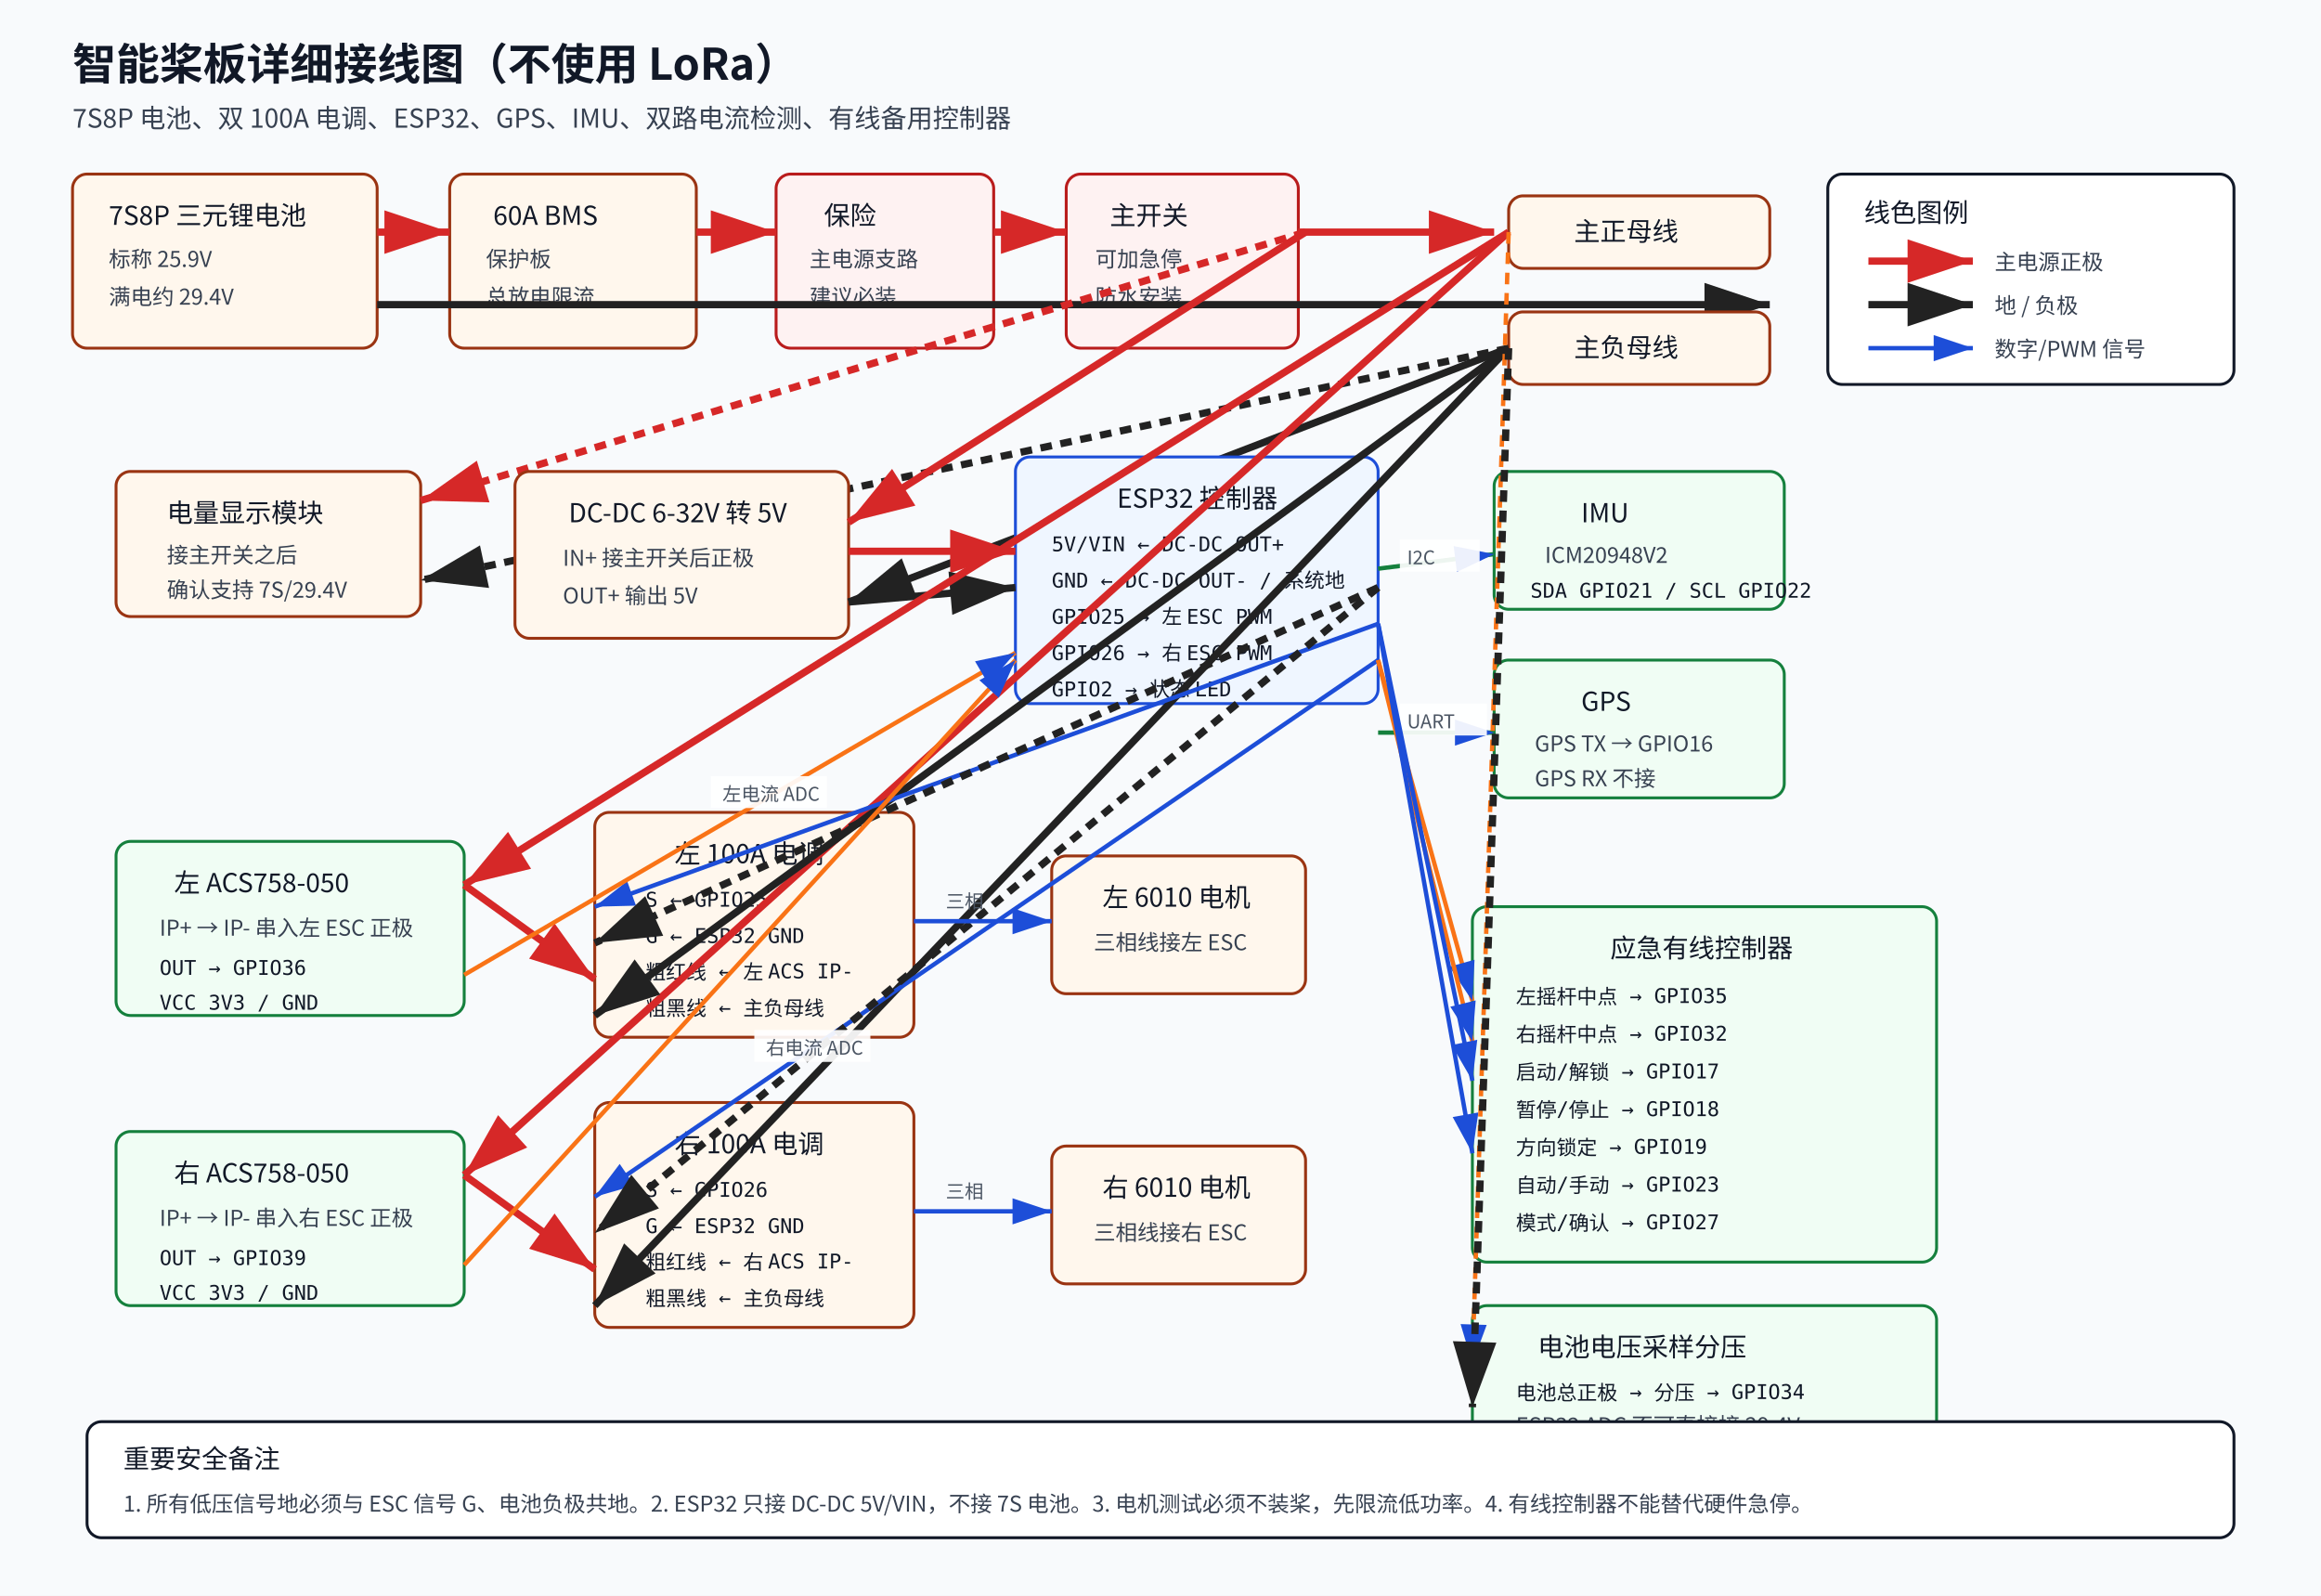
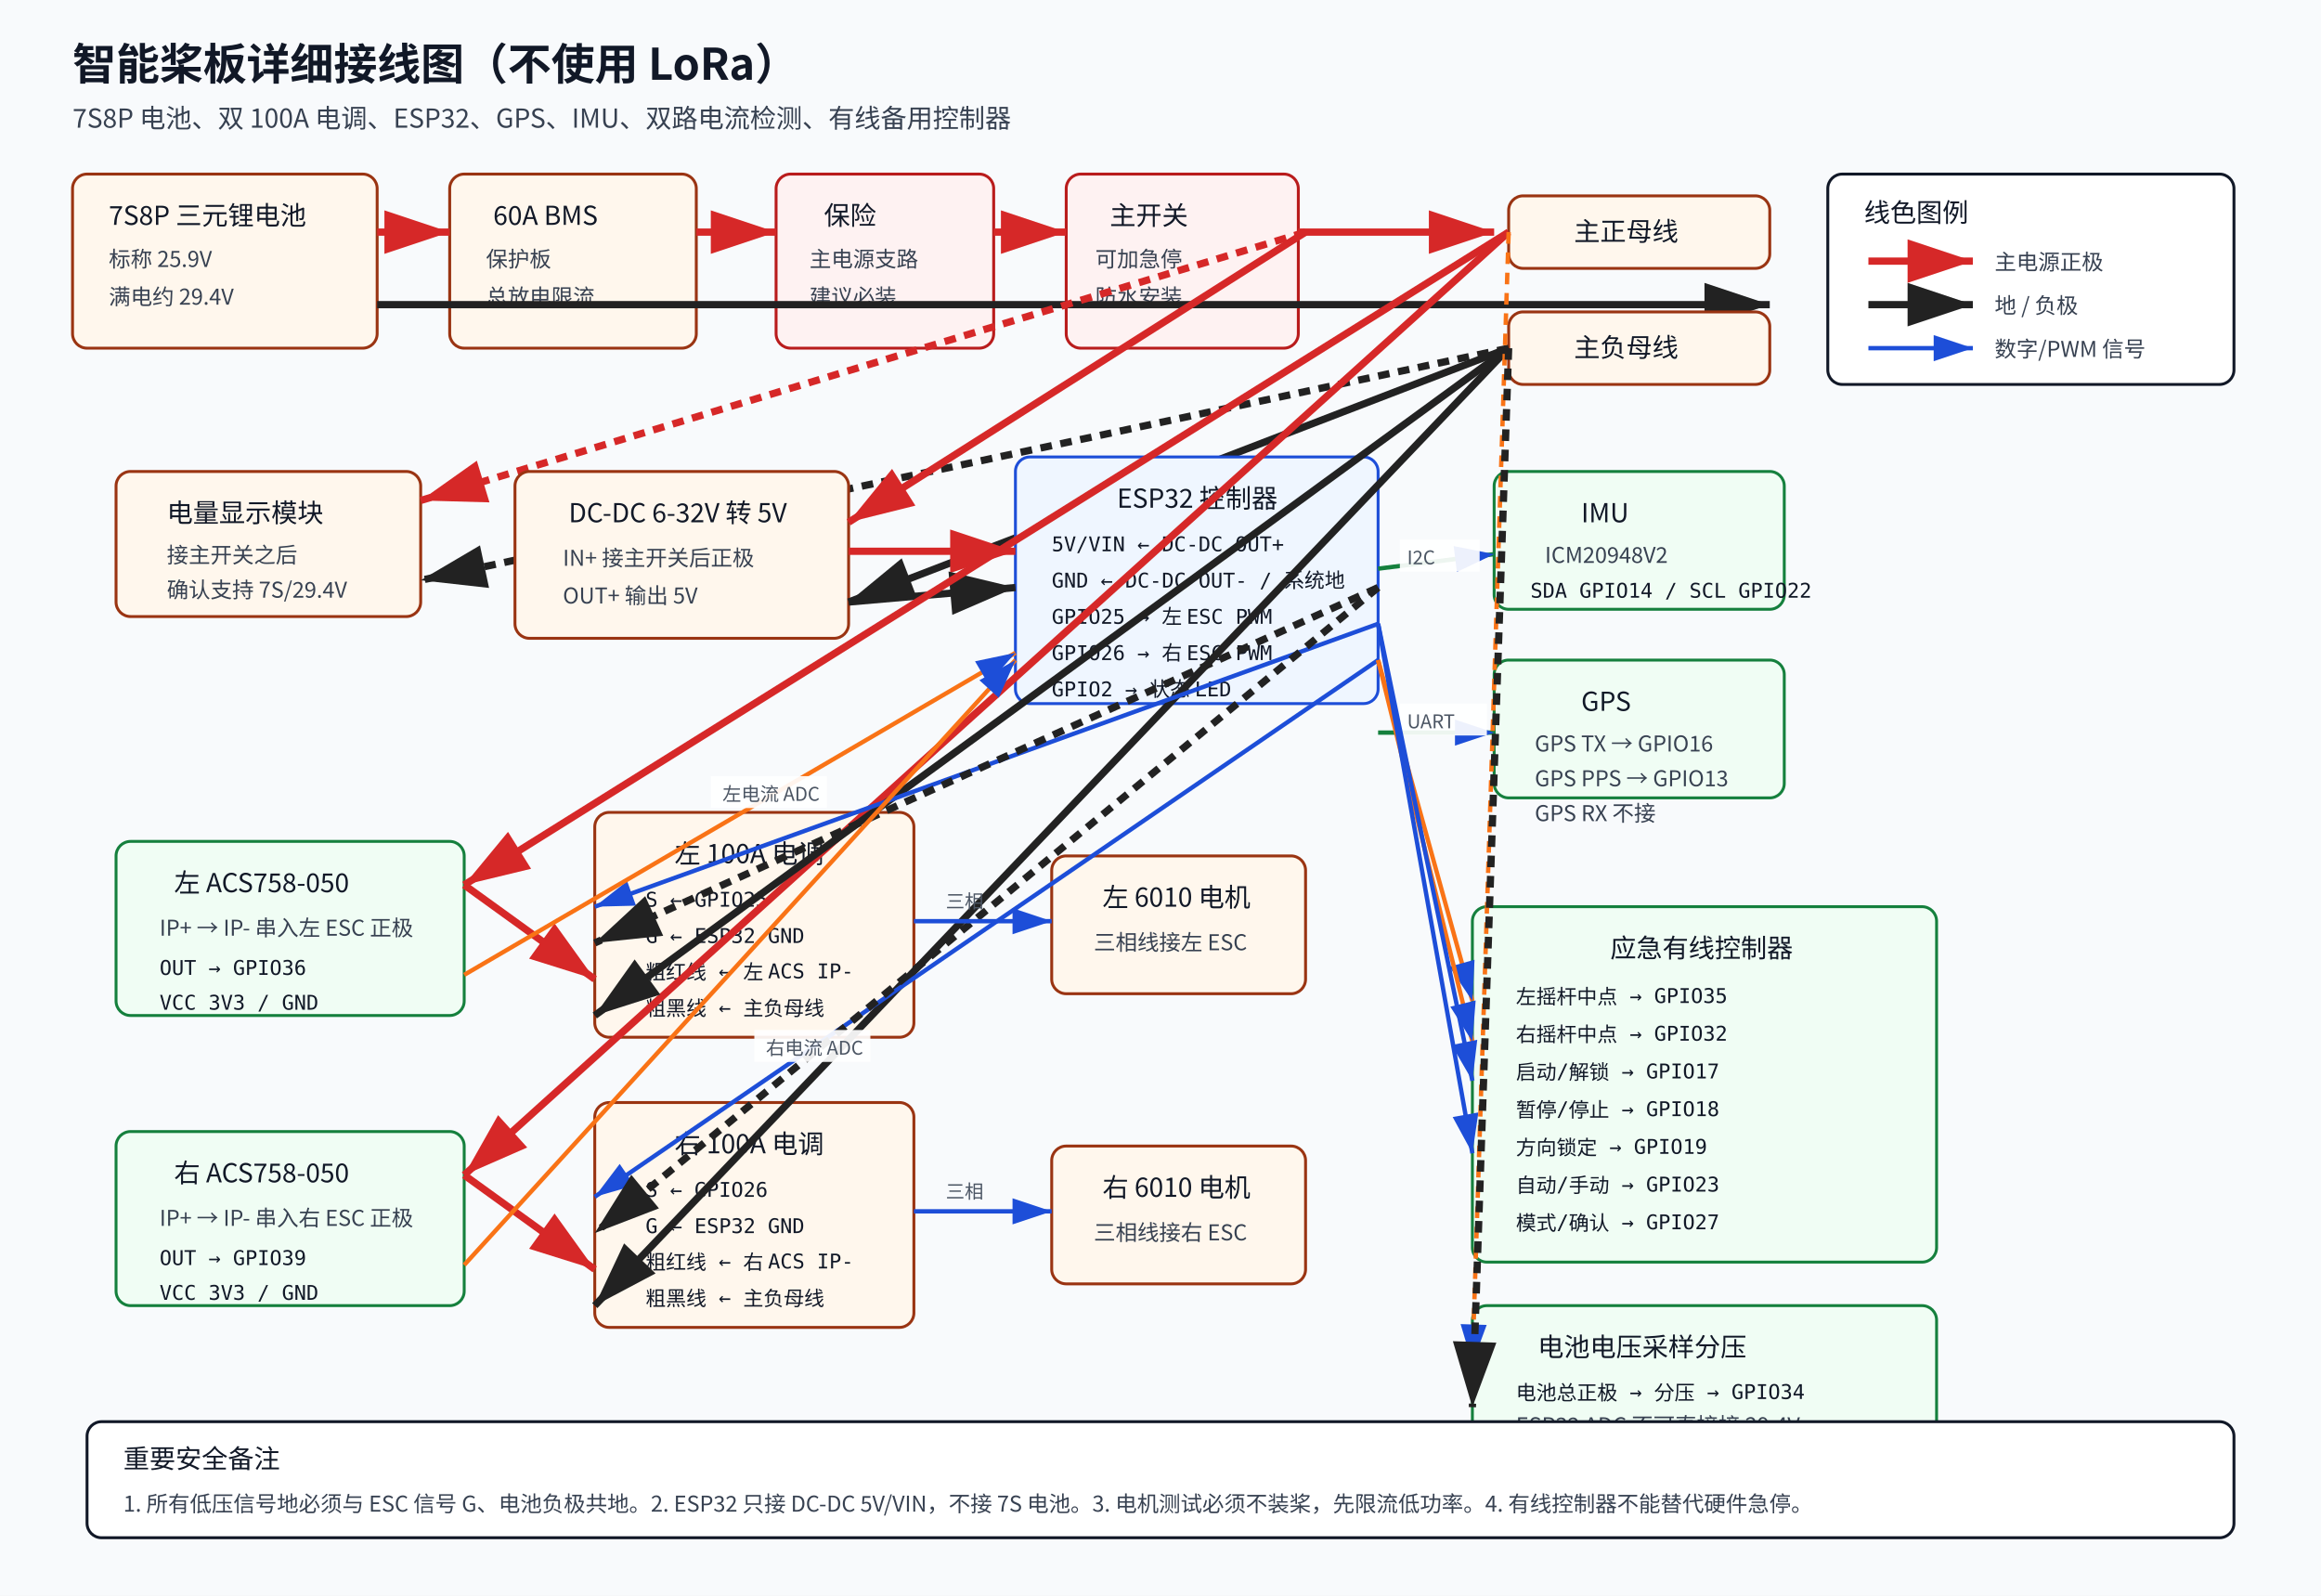
<svg xmlns="http://www.w3.org/2000/svg" width="1600" height="1100" viewBox="0 0 1600 1100">
  <defs>
    <marker id="arrow-red" markerWidth="10" markerHeight="10" refX="9" refY="3" orient="auto" markerUnits="strokeWidth">
      <path d="M0,0 L0,6 L9,3 z" fill="#d62828" />
    </marker>
    <marker id="arrow-black" markerWidth="10" markerHeight="10" refX="9" refY="3" orient="auto" markerUnits="strokeWidth">
      <path d="M0,0 L0,6 L9,3 z" fill="#222222" />
    </marker>
    <marker id="arrow-blue" markerWidth="10" markerHeight="10" refX="9" refY="3" orient="auto" markerUnits="strokeWidth">
      <path d="M0,0 L0,6 L9,3 z" fill="#1d4ed8" />
    </marker>
    <style>
      .title { font: 700 30px "Microsoft YaHei", "Noto Sans CJK SC", Arial, sans-serif; fill: #111827; }
      .subtitle { font: 18px "Microsoft YaHei", "Noto Sans CJK SC", Arial, sans-serif; fill: #374151; }
      .box { fill: #ffffff; stroke: #111827; stroke-width: 2; rx: 10; }
      .box-power { fill: #fff7ed; stroke: #9a3412; stroke-width: 2; rx: 10; }
      .box-ctrl { fill: #eff6ff; stroke: #1d4ed8; stroke-width: 2; rx: 10; }
      .box-sensor { fill: #f0fdf4; stroke: #15803d; stroke-width: 2; rx: 10; }
      .box-warn { fill: #fef2f2; stroke: #b91c1c; stroke-width: 2; rx: 10; }
      .label { font: 18px "Microsoft YaHei", "Noto Sans CJK SC", Arial, sans-serif; fill: #111827; }
      .small { font: 15px "Microsoft YaHei", "Noto Sans CJK SC", Arial, sans-serif; fill: #374151; }
      .tiny { font: 13px "Microsoft YaHei", "Noto Sans CJK SC", Arial, sans-serif; fill: #4b5563; }
      .pin { font: 14px Consolas, "Microsoft YaHei", monospace; fill: #111827; }
      .red { stroke: #d62828; stroke-width: 5; fill: none; marker-end: url(#arrow-red); }
      .black { stroke: #222222; stroke-width: 5; fill: none; marker-end: url(#arrow-black); }
      .blue { stroke: #1d4ed8; stroke-width: 3; fill: none; marker-end: url(#arrow-blue); }
      .green { stroke: #15803d; stroke-width: 3; fill: none; marker-end: url(#arrow-blue); }
      .orange { stroke: #f97316; stroke-width: 3; fill: none; marker-end: url(#arrow-blue); }
      .dash { stroke-dasharray: 8 6; }
      .wire-label-bg { fill: #ffffff; opacity: 0.92; }
    </style>
  </defs>
  <rect x="0" y="0" width="1600" height="1100" fill="#f8fafc" />
  <text x="50" y="55" class="title">智能桨板详细接线图（不使用 LoRa）</text>
  <text x="50" y="88" class="subtitle">7S8P 电池、双 100A 电调、ESP32、GPS、IMU、双路电流检测、有线备用控制器</text>
  <rect x="50" y="120" width="210" height="120" class="box-power" />
  <text x="75" y="155" class="label">7S8P 三元锂电池</text>
  <text x="75" y="184" class="small">标称 25.9V</text>
  <text x="75" y="210" class="small">满电约 29.4V</text>
  <rect x="310" y="120" width="170" height="120" class="box-power" />
  <text x="340" y="155" class="label">60A BMS</text>
  <text x="335" y="184" class="small">保护板</text>
  <text x="335" y="210" class="small">总放电限流</text>
  <rect x="535" y="120" width="150" height="120" class="box-warn" />
  <text x="568" y="155" class="label">保险</text>
  <text x="558" y="184" class="small">主电源支路</text>
  <text x="558" y="210" class="small">建议必装</text>
  <rect x="735" y="120" width="160" height="120" class="box-warn" />
  <text x="765" y="155" class="label">主开关</text>
  <text x="755" y="184" class="small">可加急停</text>
  <text x="755" y="210" class="small">防水安装</text>
  <line x1="260" y1="160" x2="310" y2="160" class="red" />
  <line x1="480" y1="160" x2="535" y2="160" class="red" />
  <line x1="685" y1="160" x2="735" y2="160" class="red" />
  <line x1="895" y1="160" x2="1030" y2="160" class="red" />
  <rect x="1040" y="135" width="180" height="50" class="box-power" />
  <text x="1085" y="166" class="label">主正母线</text>
  <line x1="260" y1="210" x2="1220" y2="210" class="black" />
  <rect x="1040" y="215" width="180" height="50" class="box-power" />
  <text x="1085" y="246" class="label">主负母线</text>
  <rect x="80" y="325" width="210" height="100" class="box-power" />
  <text x="115" y="360" class="label">电量显示模块</text>
  <text x="115" y="388" class="small">接主开关之后</text>
  <text x="115" y="412" class="small">确认支持 7S/29.4V</text>
  <line x1="900" y1="160" x2="290" y2="345" class="red dash" />
  <line x1="1040" y1="240" x2="290" y2="400" class="black dash" />
  <rect x="355" y="325" width="230" height="115" class="box-power" />
  <text x="392" y="360" class="label">DC-DC 6-32V 转 5V</text>
  <text x="388" y="390" class="small">IN+ 接主开关后正极</text>
  <text x="388" y="416" class="small">OUT+ 输出 5V</text>
  <line x1="900" y1="160" x2="585" y2="360" class="red" />
  <line x1="1040" y1="240" x2="585" y2="415" class="black" />
  <rect x="700" y="315" width="250" height="170" class="box-ctrl" />
  <text x="770" y="350" class="label">ESP32 控制器</text>
  <text x="725" y="380" class="pin">5V/VIN  ← DC-DC OUT+</text>
  <text x="725" y="405" class="pin">GND     ← DC-DC OUT- / 系统地</text>
  <text x="725" y="430" class="pin">GPIO25  → 左 ESC PWM</text>
  <text x="725" y="455" class="pin">GPIO26  → 右 ESC PWM</text>
  <text x="725" y="480" class="pin">GPIO2   → 状态 LED</text>
  <line x1="585" y1="380" x2="700" y2="380" class="red" />
  <line x1="585" y1="415" x2="700" y2="405" class="black" />
  <rect x="1030" y="325" width="200" height="95" class="box-sensor" />
  <text x="1090" y="360" class="label">IMU</text>
  <text x="1065" y="388" class="small">ICM20948V2</text>
-   <text x="1055" y="412" class="pin">SDA GPIO21 / SCL GPIO22</text>
+   <text x="1055" y="412" class="pin">SDA GPIO14 / SCL GPIO22</text>
  <line x1="950" y1="392" x2="1030" y2="382" class="green" />
  <rect x="965" y="372" width="55" height="22" class="wire-label-bg" />
  <text x="970" y="389" class="tiny">I2C</text>
  <rect x="1030" y="455" width="200" height="95" class="box-sensor" />
  <text x="1090" y="490" class="label">GPS</text>
  <text x="1058" y="518" class="small">GPS TX → GPIO16</text>
-   <text x="1058" y="542" class="small">GPS RX 不接</text>
+   <text x="1058" y="542" class="small">GPS PPS → GPIO13</text>
+   <text x="1058" y="566" class="small">GPS RX 不接</text>
  <line x1="950" y1="505" x2="1030" y2="505" class="green" />
  <rect x="965" y="485" width="60" height="22" class="wire-label-bg" />
  <text x="970" y="502" class="tiny">UART</text>
  <rect x="80" y="580" width="240" height="120" class="box-sensor" />
  <text x="120" y="615" class="label">左 ACS758-050</text>
  <text x="110" y="645" class="small">IP+ → IP- 串入左 ESC 正极</text>
  <text x="110" y="672" class="pin">OUT → GPIO36</text>
  <text x="110" y="696" class="pin">VCC 3V3 / GND</text>
  <rect x="80" y="780" width="240" height="120" class="box-sensor" />
  <text x="120" y="815" class="label">右 ACS758-050</text>
  <text x="110" y="845" class="small">IP+ → IP- 串入右 ESC 正极</text>
  <text x="110" y="872" class="pin">OUT → GPIO39</text>
  <text x="110" y="896" class="pin">VCC 3V3 / GND</text>
  <rect x="410" y="560" width="220" height="155" class="box-power" />
  <text x="465" y="595" class="label">左 100A 电调</text>
  <text x="445" y="625" class="pin">S  ← GPIO25</text>
  <text x="445" y="650" class="pin">G  ← ESP32 GND</text>
  <text x="445" y="675" class="pin">粗红线 ← 左 ACS IP-</text>
  <text x="445" y="700" class="pin">粗黑线 ← 主负母线</text>
  <rect x="410" y="760" width="220" height="155" class="box-power" />
  <text x="465" y="795" class="label">右 100A 电调</text>
  <text x="445" y="825" class="pin">S  ← GPIO26</text>
  <text x="445" y="850" class="pin">G  ← ESP32 GND</text>
  <text x="445" y="875" class="pin">粗红线 ← 右 ACS IP-</text>
  <text x="445" y="900" class="pin">粗黑线 ← 主负母线</text>
  <rect x="725" y="590" width="175" height="95" class="box-power" />
  <text x="760" y="625" class="label">左 6010 电机</text>
  <text x="754" y="655" class="small">三相线接左 ESC</text>
  <rect x="725" y="790" width="175" height="95" class="box-power" />
  <text x="760" y="825" class="label">右 6010 电机</text>
  <text x="754" y="855" class="small">三相线接右 ESC</text>
  <line x1="1040" y1="160" x2="320" y2="610" class="red" />
  <line x1="320" y1="610" x2="410" y2="675" class="red" />
  <line x1="1040" y1="160" x2="320" y2="810" class="red" />
  <line x1="320" y1="810" x2="410" y2="875" class="red" />
  <line x1="1040" y1="240" x2="410" y2="700" class="black" />
  <line x1="1040" y1="240" x2="410" y2="900" class="black" />
  <line x1="950" y1="430" x2="410" y2="625" class="blue" />
  <line x1="950" y1="455" x2="410" y2="825" class="blue" />
  <line x1="950" y1="405" x2="410" y2="650" class="black dash" />
  <line x1="950" y1="405" x2="410" y2="850" class="black dash" />
  <line x1="630" y1="635" x2="725" y2="635" class="blue" />
  <line x1="630" y1="835" x2="725" y2="835" class="blue" />
  <text x="652" y="626" class="tiny">三相</text>
  <text x="652" y="826" class="tiny">三相</text>
  <line x1="320" y1="672" x2="700" y2="450" class="orange" />
  <rect x="490" y="535" width="80" height="22" class="wire-label-bg" />
  <text x="498" y="552" class="tiny">左电流 ADC</text>
  <line x1="320" y1="872" x2="700" y2="455" class="orange" />
  <rect x="520" y="710" width="80" height="22" class="wire-label-bg" />
  <text x="528" y="727" class="tiny">右电流 ADC</text>
  <rect x="1015" y="625" width="320" height="245" class="box-sensor" />
  <text x="1110" y="660" class="label">应急有线控制器</text>
  <text x="1045" y="692" class="pin">左摇杆中点 → GPIO35</text>
  <text x="1045" y="718" class="pin">右摇杆中点 → GPIO32</text>
  <text x="1045" y="744" class="pin">启动/解锁 → GPIO17</text>
  <text x="1045" y="770" class="pin">暂停/停止 → GPIO18</text>
  <text x="1045" y="796" class="pin">方向锁定 → GPIO19</text>
  <text x="1045" y="822" class="pin">自动/手动 → GPIO23</text>
  <text x="1045" y="848" class="pin">模式/确认 → GPIO27</text>
  <line x1="950" y1="455" x2="1015" y2="690" class="orange" />
  <line x1="950" y1="455" x2="1015" y2="718" class="orange" />
  <line x1="950" y1="430" x2="1015" y2="745" class="blue" />
  <line x1="950" y1="430" x2="1015" y2="795" class="blue" />
  <rect x="1015" y="900" width="320" height="90" class="box-sensor" />
  <text x="1060" y="935" class="label">电池电压采样分压</text>
  <text x="1045" y="965" class="pin">电池总正极 → 分压 → GPIO34</text>
  <text x="1045" y="988" class="small">ESP32 ADC 不可直接接 29.4V</text>
  <line x1="1040" y1="160" x2="1015" y2="940" class="orange dash" />
  <line x1="1040" y1="240" x2="1015" y2="970" class="black dash" />
  <rect x="60" y="980" width="1480" height="80" class="box" />
  <text x="85" y="1012" class="label">重要安全备注</text>
  <text x="85" y="1042" class="small">1. 所有低压信号地必须与 ESC 信号 G、电池负极共地。2. ESP32 只接 DC-DC 5V/VIN，不接 7S 电池。3. 电机测试必须不装桨，先限流低功率。4. 有线控制器不能替代硬件急停。</text>
  <rect x="1260" y="120" width="280" height="145" class="box" />
  <text x="1285" y="153" class="label">线色图例</text>
  <line x1="1288" y1="180" x2="1360" y2="180" class="red" />
  <text x="1375" y="186" class="small">主电源正极</text>
  <line x1="1288" y1="210" x2="1360" y2="210" class="black" />
  <text x="1375" y="216" class="small">地 / 负极</text>
  <line x1="1288" y1="240" x2="1360" y2="240" class="blue" />
  <text x="1375" y="246" class="small">数字/PWM 信号</text>
</svg>
